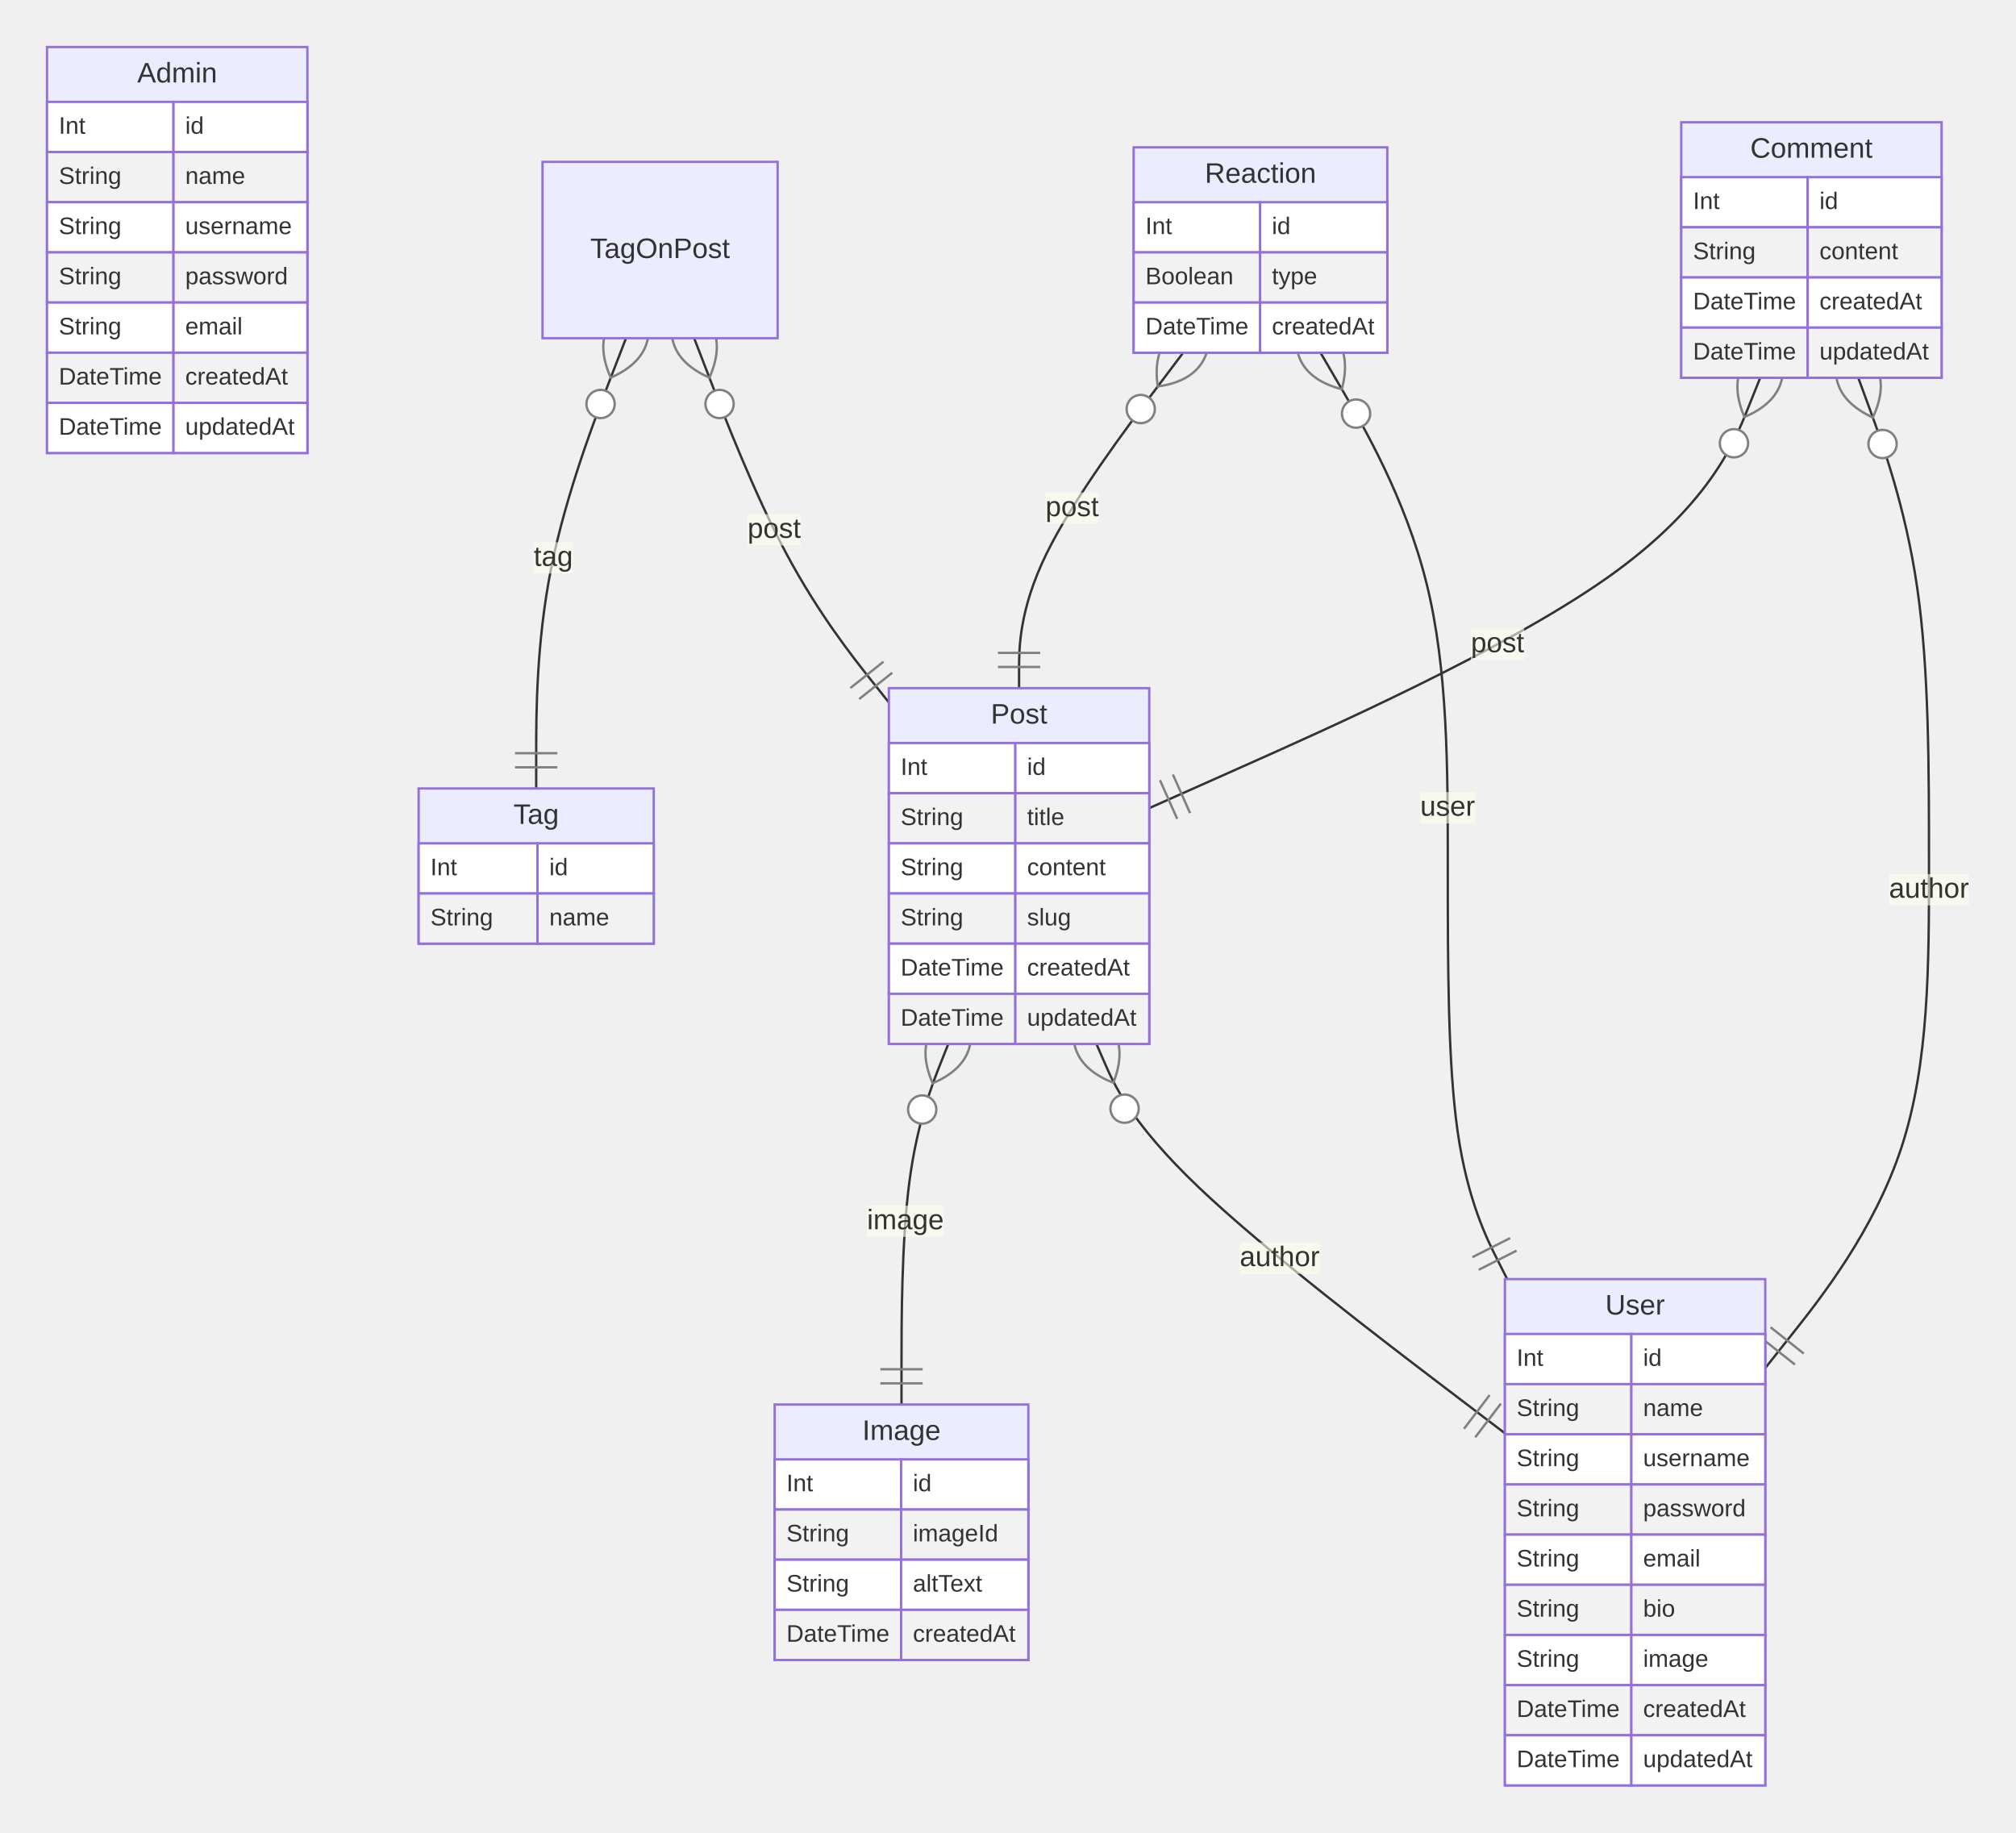
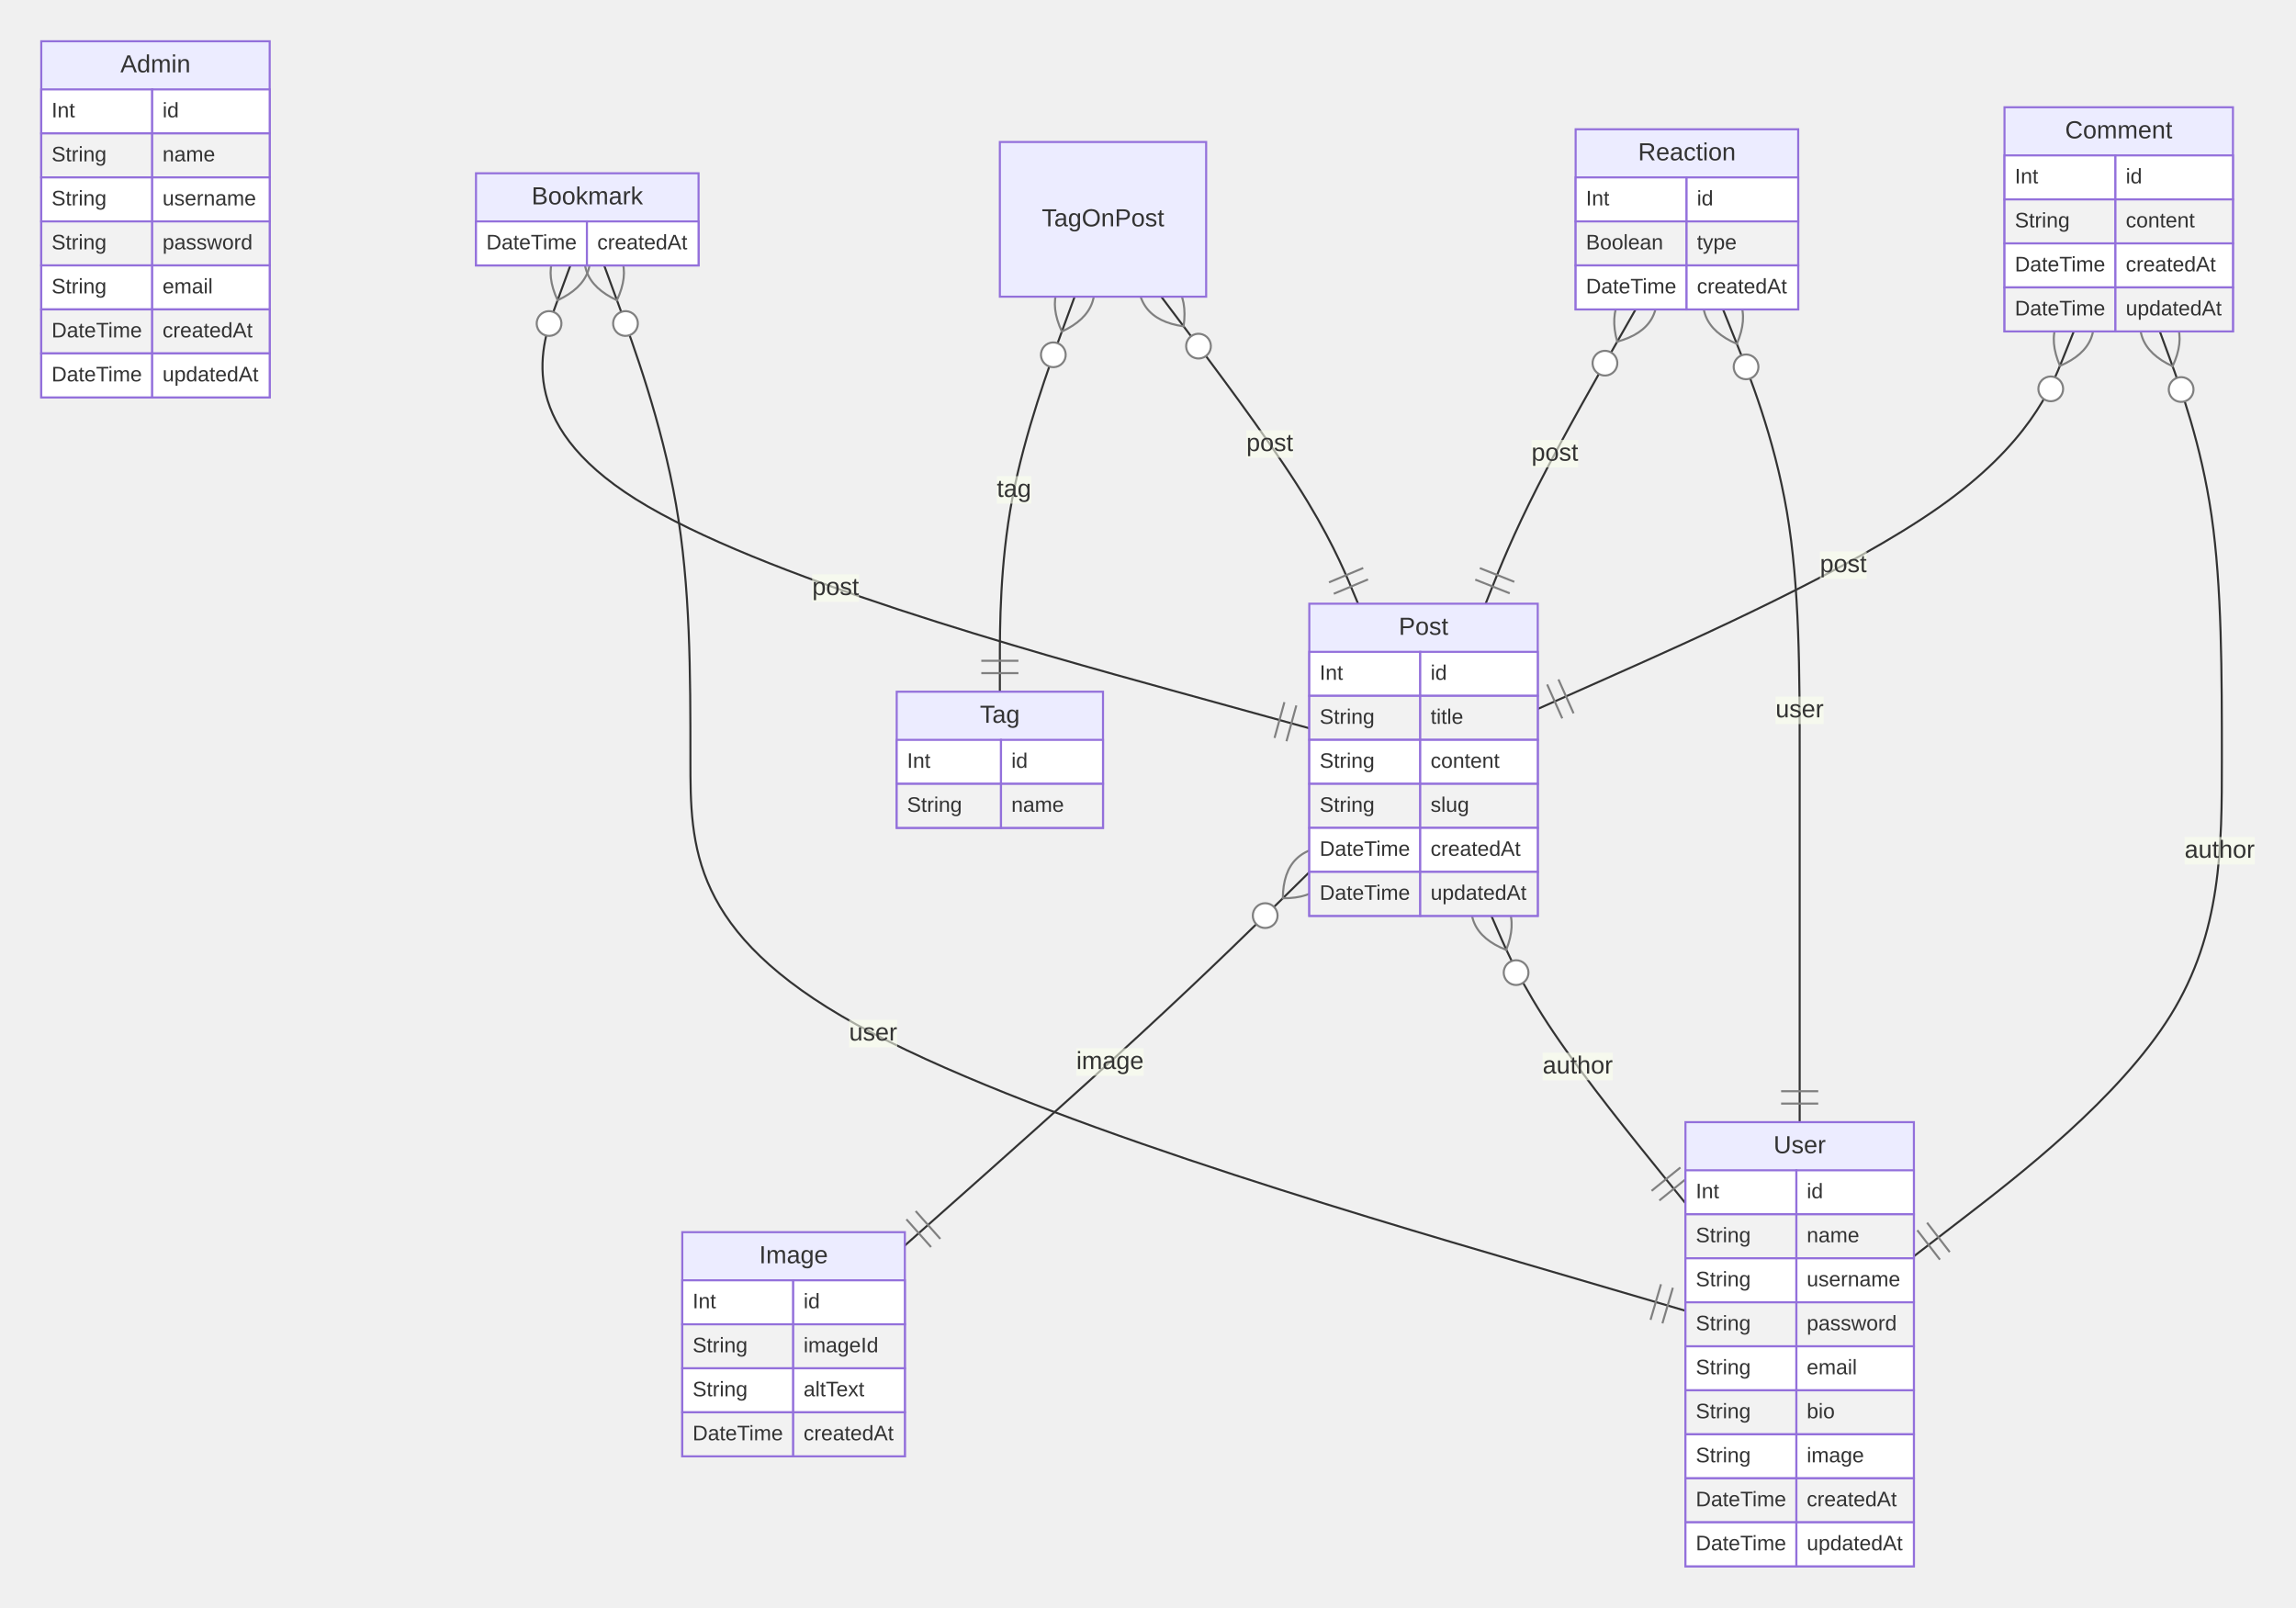
- <svg xmlns="http://www.w3.org/2000/svg" id="mermaid-svg" width="undefined" height="undefined" style="max-width: 857.423px;" viewBox="0 0 857.423 779.333">
+ <svg xmlns="http://www.w3.org/2000/svg" id="mermaid-svg" width="undefined" height="undefined" style="max-width: 1112.978px;" viewBox="0 0 1112.978 779.333">
  <style>#mermaid-svg{font-family:"trebuchet ms",verdana,arial,sans-serif;font-size:16px;fill:#333;}#mermaid-svg .error-icon{fill:#552222;}#mermaid-svg .error-text{fill:#552222;stroke:#552222;}#mermaid-svg .edge-thickness-normal{stroke-width:2px;}#mermaid-svg .edge-thickness-thick{stroke-width:3.5px;}#mermaid-svg .edge-pattern-solid{stroke-dasharray:0;}#mermaid-svg .edge-pattern-dashed{stroke-dasharray:3;}#mermaid-svg .edge-pattern-dotted{stroke-dasharray:2;}#mermaid-svg .marker{fill:#333333;}#mermaid-svg .marker.cross{stroke:#333333;}#mermaid-svg svg{font-family:"trebuchet ms",verdana,arial,sans-serif;font-size:16px;}#mermaid-svg .entityBox{fill:#ECECFF;stroke:#9370DB;}#mermaid-svg .attributeBoxOdd{fill:#ffffff;stroke:#9370DB;}#mermaid-svg .attributeBoxEven{fill:#f2f2f2;stroke:#9370DB;}#mermaid-svg .relationshipLabelBox{fill:hsl(80,100%,96.275%);opacity:0.7;background-color:hsl(80,100%,96.275%);}#mermaid-svg .relationshipLabelBox rect{opacity:0.5;}#mermaid-svg .relationshipLine{stroke:#333333;}#mermaid-svg:root{--mermaid-font-family:"trebuchet ms",verdana,arial,sans-serif;}#mermaid-svg er{fill:apa;}</style>
  <g />
  <defs>
    <marker id="ONLY_ONE_START" refX="0" refY="9" markerWidth="18" markerHeight="18" orient="auto">
      <path stroke="gray" fill="none" d="M9,0 L9,18 M15,0 L15,18" />
    </marker>
  </defs>
  <defs>
    <marker id="ONLY_ONE_END" refX="18" refY="9" markerWidth="18" markerHeight="18" orient="auto">
      <path stroke="gray" fill="none" d="M3,0 L3,18 M9,0 L9,18" />
    </marker>
  </defs>
  <defs>
    <marker id="ZERO_OR_ONE_START" refX="0" refY="9" markerWidth="30" markerHeight="18" orient="auto">
      <circle stroke="gray" fill="white" cx="21" cy="9" r="6" />
      <path stroke="gray" fill="none" d="M9,0 L9,18" />
    </marker>
  </defs>
  <defs>
    <marker id="ZERO_OR_ONE_END" refX="30" refY="9" markerWidth="30" markerHeight="18" orient="auto">
      <circle stroke="gray" fill="white" cx="9" cy="9" r="6" />
      <path stroke="gray" fill="none" d="M21,0 L21,18" />
    </marker>
  </defs>
  <defs>
    <marker id="ONE_OR_MORE_START" refX="18" refY="18" markerWidth="45" markerHeight="36" orient="auto">
      <path stroke="gray" fill="none" d="M0,18 Q 18,0 36,18 Q 18,36 0,18 M42,9 L42,27" />
    </marker>
  </defs>
  <defs>
    <marker id="ONE_OR_MORE_END" refX="27" refY="18" markerWidth="45" markerHeight="36" orient="auto">
      <path stroke="gray" fill="none" d="M3,9 L3,27 M9,18 Q27,0 45,18 Q27,36 9,18" />
    </marker>
  </defs>
  <defs>
    <marker id="ZERO_OR_MORE_START" refX="18" refY="18" markerWidth="57" markerHeight="36" orient="auto">
      <circle stroke="gray" fill="white" cx="48" cy="18" r="6" />
      <path stroke="gray" fill="none" d="M0,18 Q18,0 36,18 Q18,36 0,18" />
    </marker>
  </defs>
  <defs>
    <marker id="ZERO_OR_MORE_END" refX="39" refY="18" markerWidth="57" markerHeight="36" orient="auto">
      <circle stroke="gray" fill="white" cx="9" cy="18" r="6" />
      <path stroke="gray" fill="none" d="M21,18 Q39,0 57,18 Q39,36 21,18" />
    </marker>
  </defs>
-   <path class="er relationshipLine" d="M466.328,444L469.953,452.333C473.577,460.667,480.826,477.333,509.779,504.927C538.732,532.521,589.389,571.043,614.718,590.303L640.047,609.564" stroke="gray" fill="none" marker-end="url(#ONLY_ONE_END)" marker-start="url(#ZERO_OR_MORE_START)" />
-   <path class="er relationshipLine" d="M403.312,444L399.997,452.333C396.681,460.667,390.05,477.333,386.734,502.889C383.418,528.444,383.418,562.889,383.418,580.111L383.418,597.333" stroke="gray" fill="none" marker-end="url(#ONLY_ONE_END)" marker-start="url(#ZERO_OR_MORE_START)" />
-   <path class="er relationshipLine" d="M790.341,160.667L795.353,174.333C800.365,188,810.39,215.333,815.402,249.944C820.414,284.556,820.414,326.444,820.414,368.333C820.414,410.222,820.414,452.111,808.809,487.694C797.203,523.277,773.993,552.553,762.387,567.192L750.782,581.83" stroke="gray" fill="none" marker-end="url(#ONLY_ONE_END)" marker-start="url(#ZERO_OR_MORE_START)" />
-   <path class="er relationshipLine" d="M748.632,160.667L743.153,174.333C737.674,188,726.716,215.333,683.408,245.837C640.101,276.341,564.443,310.015,526.615,326.853L488.786,343.69" stroke="gray" fill="none" marker-end="url(#ONLY_ONE_END)" marker-start="url(#ZERO_OR_MORE_START)" />
-   <path class="er relationshipLine" d="M561.616,150L570.639,165.444C579.663,180.889,597.711,211.778,606.734,248.167C615.758,284.556,615.758,326.444,615.758,368.333C615.758,410.222,615.758,452.111,619.968,481.389C624.179,510.667,632.599,527.333,636.809,535.667L641.019,544" stroke="gray" fill="none" marker-end="url(#ONLY_ONE_END)" marker-start="url(#ZERO_OR_MORE_START)" />
-   <path class="er relationshipLine" d="M503.213,150L491.581,165.444C479.948,180.889,456.683,211.778,445.051,235.556C433.418,259.333,433.418,276,433.418,284.333L433.418,292.667" stroke="gray" fill="none" marker-end="url(#ONLY_ONE_END)" marker-start="url(#ZERO_OR_MORE_START)" />
-   <path class="er relationshipLine" d="M295.226,143.833L301.591,160.306C307.957,176.778,320.688,209.722,334.492,235.542C348.296,261.363,363.174,280.059,370.612,289.407L378.051,298.755" stroke="gray" fill="none" marker-end="url(#ONLY_ONE_END)" marker-start="url(#ZERO_OR_MORE_START)" />
-   <path class="er relationshipLine" d="M266.244,143.833L259.878,160.306C253.513,176.778,240.782,209.722,234.417,241.639C228.051,273.556,228.051,304.444,228.051,319.889L228.051,335.333" stroke="gray" fill="none" marker-end="url(#ONLY_ONE_END)" marker-start="url(#ZERO_OR_MORE_START)" />
+   <path class="er relationshipLine" d="M722.957,444L726.581,452.333C730.205,460.667,737.454,477.333,753.131,500.55C768.808,523.766,792.914,553.532,804.967,568.415L817.019,583.298" stroke="gray" fill="none" marker-end="url(#ONLY_ONE_END)" marker-start="url(#ZERO_OR_MORE_START)" />
+   <path class="er relationshipLine" d="M634.68,422.826L622.627,434.688C610.574,446.551,586.469,470.275,553.793,500.438C521.117,530.6,479.871,567.199,459.247,585.499L438.624,603.799" stroke="gray" fill="none" marker-end="url(#ONLY_ONE_END)" marker-start="url(#ZERO_OR_MORE_START)" />
+   <path class="er relationshipLine" d="M1046.969,160.667L1051.982,174.333C1056.994,188,1067.018,215.333,1072.031,249.944C1077.043,284.556,1077.043,326.444,1077.043,368.333C1077.043,410.222,1077.043,452.111,1052.161,492.224C1027.28,532.337,977.517,570.674,952.636,589.843L927.754,609.012" stroke="gray" fill="none" marker-end="url(#ONLY_ONE_END)" marker-start="url(#ZERO_OR_MORE_START)" />
+   <path class="er relationshipLine" d="M1005.261,160.667L999.782,174.333C994.303,188,983.345,215.333,940.037,245.837C896.729,276.341,821.072,310.015,783.243,326.853L745.414,343.69" stroke="gray" fill="none" marker-end="url(#ONLY_ONE_END)" marker-start="url(#ZERO_OR_MORE_START)" />
+   <path class="er relationshipLine" d="M835.237,150L841.428,165.444C847.62,180.889,860.003,211.778,866.195,248.167C872.387,284.556,872.387,326.444,872.387,368.333C872.387,410.222,872.387,452.111,872.387,481.389C872.387,510.667,872.387,527.333,872.387,535.667L872.387,544" stroke="gray" fill="none" marker-end="url(#ONLY_ONE_END)" marker-start="url(#ZERO_OR_MORE_START)" />
+   <path class="er relationshipLine" d="M792.849,150L784.049,165.444C775.248,180.889,757.648,211.778,745.532,235.556C733.416,259.333,726.784,276,723.469,284.333L720.153,292.667" stroke="gray" fill="none" marker-end="url(#ONLY_ONE_END)" marker-start="url(#ZERO_OR_MORE_START)" />
+   <path class="er relationshipLine" d="M562.924,143.833L575.33,160.306C587.737,176.778,612.55,209.722,628.45,234.528C644.35,259.333,651.338,276,654.831,284.333L658.325,292.667" stroke="gray" fill="none" marker-end="url(#ONLY_ONE_END)" marker-start="url(#ZERO_OR_MORE_START)" />
+   <path class="er relationshipLine" d="M520.926,143.833L514.885,160.306C508.844,176.778,496.762,209.722,490.721,241.639C484.68,273.556,484.68,304.444,484.68,319.889L484.68,335.333" stroke="gray" fill="none" marker-end="url(#ONLY_ONE_END)" marker-start="url(#ZERO_OR_MORE_START)" />
+   <path class="er relationshipLine" d="M292.87,128.667L299.838,147.667C306.807,166.667,320.743,204.667,327.711,244.611C334.68,284.556,334.68,326.444,334.68,368.333C334.68,410.222,334.68,452.111,415.069,496.628C495.459,541.144,656.239,588.288,736.629,611.86L817.019,635.432" stroke="gray" fill="none" marker-end="url(#ONLY_ONE_END)" marker-start="url(#ZERO_OR_MORE_START)" />
+   <path class="er relationshipLine" d="M276.489,128.667L269.521,147.667C262.552,166.667,248.616,204.667,308.314,242.065C368.013,279.462,501.346,316.258,568.013,334.656L634.68,353.054" stroke="gray" fill="none" marker-end="url(#ONLY_ONE_END)" marker-start="url(#ZERO_OR_MORE_START)" />
  <g id="Admin" transform="translate(20,20 )">
    <rect class="er entityBox" fill="honeydew" fill-opacity="100%" stroke="gray" x="0" y="0" width="110.735" height="172.667" />
    <text class="er entityLabel" id="entity-Admin" x="0" y="0" dominant-baseline="middle" text-anchor="middle" style="font-family: &quot;trebuchet ms&quot;, verdana, arial, sans-serif;; font-size: 12px" transform="translate(55.3674,11.66667)">Admin</text>
    <rect class="er attributeBoxOdd" fill="honeydew" fill-opacity="100%" stroke="gray" x="0" y="23.333" width="53.781" height="21.333" />
    <text class="er entityLabel" id="entity-Admin-attr-1-type" x="0" y="0" dominant-baseline="middle" text-anchor="left" style="font-family: &quot;trebuchet ms&quot;, verdana, arial, sans-serif;; font-size: 10.2px" transform="translate(5,34)">Int</text>
    <rect class="er attributeBoxOdd" fill="honeydew" fill-opacity="100%" stroke="gray" x="53.781" y="23.333" width="56.954" height="21.333" />
    <text class="er entityLabel" id="entity-Admin-attr-1-name" x="0" y="0" dominant-baseline="middle" text-anchor="left" style="font-family: &quot;trebuchet ms&quot;, verdana, arial, sans-serif;; font-size: 10.2px" transform="translate(58.78125,34)">id</text>
    <rect class="er attributeBoxEven" fill="honeydew" fill-opacity="100%" stroke="gray" x="0" y="44.667" width="53.781" height="21.333" />
    <text class="er entityLabel" id="entity-Admin-attr-2-type" x="0" y="0" dominant-baseline="middle" text-anchor="left" style="font-family: &quot;trebuchet ms&quot;, verdana, arial, sans-serif;; font-size: 10.2px" transform="translate(5,55.33333)">String</text>
    <rect class="er attributeBoxEven" fill="honeydew" fill-opacity="100%" stroke="gray" x="53.781" y="44.667" width="56.954" height="21.333" />
    <text class="er entityLabel" id="entity-Admin-attr-2-name" x="0" y="0" dominant-baseline="middle" text-anchor="left" style="font-family: &quot;trebuchet ms&quot;, verdana, arial, sans-serif;; font-size: 10.2px" transform="translate(58.78125,55.33333)">name</text>
    <rect class="er attributeBoxOdd" fill="honeydew" fill-opacity="100%" stroke="gray" x="0" y="66" width="53.781" height="21.333" />
    <text class="er entityLabel" id="entity-Admin-attr-3-type" x="0" y="0" dominant-baseline="middle" text-anchor="left" style="font-family: &quot;trebuchet ms&quot;, verdana, arial, sans-serif;; font-size: 10.2px" transform="translate(5,76.66667)">String</text>
    <rect class="er attributeBoxOdd" fill="honeydew" fill-opacity="100%" stroke="gray" x="53.781" y="66" width="56.954" height="21.333" />
    <text class="er entityLabel" id="entity-Admin-attr-3-name" x="0" y="0" dominant-baseline="middle" text-anchor="left" style="font-family: &quot;trebuchet ms&quot;, verdana, arial, sans-serif;; font-size: 10.2px" transform="translate(58.78125,76.66667)">username</text>
    <rect class="er attributeBoxEven" fill="honeydew" fill-opacity="100%" stroke="gray" x="0" y="87.333" width="53.781" height="21.333" />
    <text class="er entityLabel" id="entity-Admin-attr-4-type" x="0" y="0" dominant-baseline="middle" text-anchor="left" style="font-family: &quot;trebuchet ms&quot;, verdana, arial, sans-serif;; font-size: 10.2px" transform="translate(5,98)">String</text>
    <rect class="er attributeBoxEven" fill="honeydew" fill-opacity="100%" stroke="gray" x="53.781" y="87.333" width="56.954" height="21.333" />
    <text class="er entityLabel" id="entity-Admin-attr-4-name" x="0" y="0" dominant-baseline="middle" text-anchor="left" style="font-family: &quot;trebuchet ms&quot;, verdana, arial, sans-serif;; font-size: 10.2px" transform="translate(58.78125,98)">password</text>
    <rect class="er attributeBoxOdd" fill="honeydew" fill-opacity="100%" stroke="gray" x="0" y="108.667" width="53.781" height="21.333" />
    <text class="er entityLabel" id="entity-Admin-attr-5-type" x="0" y="0" dominant-baseline="middle" text-anchor="left" style="font-family: &quot;trebuchet ms&quot;, verdana, arial, sans-serif;; font-size: 10.2px" transform="translate(5,119.3333)">String</text>
    <rect class="er attributeBoxOdd" fill="honeydew" fill-opacity="100%" stroke="gray" x="53.781" y="108.667" width="56.954" height="21.333" />
    <text class="er entityLabel" id="entity-Admin-attr-5-name" x="0" y="0" dominant-baseline="middle" text-anchor="left" style="font-family: &quot;trebuchet ms&quot;, verdana, arial, sans-serif;; font-size: 10.2px" transform="translate(58.78125,119.3333)">email</text>
    <rect class="er attributeBoxEven" fill="honeydew" fill-opacity="100%" stroke="gray" x="0" y="130" width="53.781" height="21.333" />
    <text class="er entityLabel" id="entity-Admin-attr-6-type" x="0" y="0" dominant-baseline="middle" text-anchor="left" style="font-family: &quot;trebuchet ms&quot;, verdana, arial, sans-serif;; font-size: 10.2px" transform="translate(5,140.6667)">DateTime</text>
    <rect class="er attributeBoxEven" fill="honeydew" fill-opacity="100%" stroke="gray" x="53.781" y="130" width="56.954" height="21.333" />
    <text class="er entityLabel" id="entity-Admin-attr-6-name" x="0" y="0" dominant-baseline="middle" text-anchor="left" style="font-family: &quot;trebuchet ms&quot;, verdana, arial, sans-serif;; font-size: 10.2px" transform="translate(58.78125,140.6667)">createdAt</text>
    <rect class="er attributeBoxOdd" fill="honeydew" fill-opacity="100%" stroke="gray" x="0" y="151.333" width="53.781" height="21.333" />
    <text class="er entityLabel" id="entity-Admin-attr-7-type" x="0" y="0" dominant-baseline="middle" text-anchor="left" style="font-family: &quot;trebuchet ms&quot;, verdana, arial, sans-serif;; font-size: 10.2px" transform="translate(5,162)">DateTime</text>
    <rect class="er attributeBoxOdd" fill="honeydew" fill-opacity="100%" stroke="gray" x="53.781" y="151.333" width="56.954" height="21.333" />
    <text class="er entityLabel" id="entity-Admin-attr-7-name" x="0" y="0" dominant-baseline="middle" text-anchor="left" style="font-family: &quot;trebuchet ms&quot;, verdana, arial, sans-serif;; font-size: 10.2px" transform="translate(58.78125,162)">updatedAt</text>
  </g>
-   <g id="User" transform="translate(640.0469,544 )">
+   <g id="User" transform="translate(817.0193,544 )">
    <rect class="er entityBox" fill="honeydew" fill-opacity="100%" stroke="gray" x="0" y="0" width="110.735" height="215.333" />
    <text class="er entityLabel" id="entity-User" x="0" y="0" dominant-baseline="middle" text-anchor="middle" style="font-family: &quot;trebuchet ms&quot;, verdana, arial, sans-serif;; font-size: 12px" transform="translate(55.3674,11.66667)">User</text>
    <rect class="er attributeBoxOdd" fill="honeydew" fill-opacity="100%" stroke="gray" x="0" y="23.333" width="53.781" height="21.333" />
    <text class="er entityLabel" id="entity-User-attr-1-type" x="0" y="0" dominant-baseline="middle" text-anchor="left" style="font-family: &quot;trebuchet ms&quot;, verdana, arial, sans-serif;; font-size: 10.2px" transform="translate(5,34)">Int</text>
    <rect class="er attributeBoxOdd" fill="honeydew" fill-opacity="100%" stroke="gray" x="53.781" y="23.333" width="56.954" height="21.333" />
    <text class="er entityLabel" id="entity-User-attr-1-name" x="0" y="0" dominant-baseline="middle" text-anchor="left" style="font-family: &quot;trebuchet ms&quot;, verdana, arial, sans-serif;; font-size: 10.2px" transform="translate(58.78125,34)">id</text>
    <rect class="er attributeBoxEven" fill="honeydew" fill-opacity="100%" stroke="gray" x="0" y="44.667" width="53.781" height="21.333" />
    <text class="er entityLabel" id="entity-User-attr-2-type" x="0" y="0" dominant-baseline="middle" text-anchor="left" style="font-family: &quot;trebuchet ms&quot;, verdana, arial, sans-serif;; font-size: 10.2px" transform="translate(5,55.33333)">String</text>
    <rect class="er attributeBoxEven" fill="honeydew" fill-opacity="100%" stroke="gray" x="53.781" y="44.667" width="56.954" height="21.333" />
    <text class="er entityLabel" id="entity-User-attr-2-name" x="0" y="0" dominant-baseline="middle" text-anchor="left" style="font-family: &quot;trebuchet ms&quot;, verdana, arial, sans-serif;; font-size: 10.2px" transform="translate(58.78125,55.33333)">name</text>
    <rect class="er attributeBoxOdd" fill="honeydew" fill-opacity="100%" stroke="gray" x="0" y="66" width="53.781" height="21.333" />
    <text class="er entityLabel" id="entity-User-attr-3-type" x="0" y="0" dominant-baseline="middle" text-anchor="left" style="font-family: &quot;trebuchet ms&quot;, verdana, arial, sans-serif;; font-size: 10.2px" transform="translate(5,76.66667)">String</text>
    <rect class="er attributeBoxOdd" fill="honeydew" fill-opacity="100%" stroke="gray" x="53.781" y="66" width="56.954" height="21.333" />
    <text class="er entityLabel" id="entity-User-attr-3-name" x="0" y="0" dominant-baseline="middle" text-anchor="left" style="font-family: &quot;trebuchet ms&quot;, verdana, arial, sans-serif;; font-size: 10.2px" transform="translate(58.78125,76.66667)">username</text>
    <rect class="er attributeBoxEven" fill="honeydew" fill-opacity="100%" stroke="gray" x="0" y="87.333" width="53.781" height="21.333" />
    <text class="er entityLabel" id="entity-User-attr-4-type" x="0" y="0" dominant-baseline="middle" text-anchor="left" style="font-family: &quot;trebuchet ms&quot;, verdana, arial, sans-serif;; font-size: 10.2px" transform="translate(5,98)">String</text>
    <rect class="er attributeBoxEven" fill="honeydew" fill-opacity="100%" stroke="gray" x="53.781" y="87.333" width="56.954" height="21.333" />
    <text class="er entityLabel" id="entity-User-attr-4-name" x="0" y="0" dominant-baseline="middle" text-anchor="left" style="font-family: &quot;trebuchet ms&quot;, verdana, arial, sans-serif;; font-size: 10.2px" transform="translate(58.78125,98)">password</text>
    <rect class="er attributeBoxOdd" fill="honeydew" fill-opacity="100%" stroke="gray" x="0" y="108.667" width="53.781" height="21.333" />
    <text class="er entityLabel" id="entity-User-attr-5-type" x="0" y="0" dominant-baseline="middle" text-anchor="left" style="font-family: &quot;trebuchet ms&quot;, verdana, arial, sans-serif;; font-size: 10.2px" transform="translate(5,119.3333)">String</text>
    <rect class="er attributeBoxOdd" fill="honeydew" fill-opacity="100%" stroke="gray" x="53.781" y="108.667" width="56.954" height="21.333" />
    <text class="er entityLabel" id="entity-User-attr-5-name" x="0" y="0" dominant-baseline="middle" text-anchor="left" style="font-family: &quot;trebuchet ms&quot;, verdana, arial, sans-serif;; font-size: 10.2px" transform="translate(58.78125,119.3333)">email</text>
    <rect class="er attributeBoxEven" fill="honeydew" fill-opacity="100%" stroke="gray" x="0" y="130" width="53.781" height="21.333" />
    <text class="er entityLabel" id="entity-User-attr-6-type" x="0" y="0" dominant-baseline="middle" text-anchor="left" style="font-family: &quot;trebuchet ms&quot;, verdana, arial, sans-serif;; font-size: 10.2px" transform="translate(5,140.6667)">String</text>
    <rect class="er attributeBoxEven" fill="honeydew" fill-opacity="100%" stroke="gray" x="53.781" y="130" width="56.954" height="21.333" />
    <text class="er entityLabel" id="entity-User-attr-6-name" x="0" y="0" dominant-baseline="middle" text-anchor="left" style="font-family: &quot;trebuchet ms&quot;, verdana, arial, sans-serif;; font-size: 10.2px" transform="translate(58.78125,140.6667)">bio</text>
    <rect class="er attributeBoxOdd" fill="honeydew" fill-opacity="100%" stroke="gray" x="0" y="151.333" width="53.781" height="21.333" />
    <text class="er entityLabel" id="entity-User-attr-7-type" x="0" y="0" dominant-baseline="middle" text-anchor="left" style="font-family: &quot;trebuchet ms&quot;, verdana, arial, sans-serif;; font-size: 10.2px" transform="translate(5,162)">String</text>
    <rect class="er attributeBoxOdd" fill="honeydew" fill-opacity="100%" stroke="gray" x="53.781" y="151.333" width="56.954" height="21.333" />
    <text class="er entityLabel" id="entity-User-attr-7-name" x="0" y="0" dominant-baseline="middle" text-anchor="left" style="font-family: &quot;trebuchet ms&quot;, verdana, arial, sans-serif;; font-size: 10.2px" transform="translate(58.78125,162)">image</text>
    <rect class="er attributeBoxEven" fill="honeydew" fill-opacity="100%" stroke="gray" x="0" y="172.667" width="53.781" height="21.333" />
    <text class="er entityLabel" id="entity-User-attr-8-type" x="0" y="0" dominant-baseline="middle" text-anchor="left" style="font-family: &quot;trebuchet ms&quot;, verdana, arial, sans-serif;; font-size: 10.2px" transform="translate(5,183.3333)">DateTime</text>
    <rect class="er attributeBoxEven" fill="honeydew" fill-opacity="100%" stroke="gray" x="53.781" y="172.667" width="56.954" height="21.333" />
    <text class="er entityLabel" id="entity-User-attr-8-name" x="0" y="0" dominant-baseline="middle" text-anchor="left" style="font-family: &quot;trebuchet ms&quot;, verdana, arial, sans-serif;; font-size: 10.2px" transform="translate(58.78125,183.3333)">createdAt</text>
    <rect class="er attributeBoxOdd" fill="honeydew" fill-opacity="100%" stroke="gray" x="0" y="194" width="53.781" height="21.333" />
    <text class="er entityLabel" id="entity-User-attr-9-type" x="0" y="0" dominant-baseline="middle" text-anchor="left" style="font-family: &quot;trebuchet ms&quot;, verdana, arial, sans-serif;; font-size: 10.2px" transform="translate(5,204.6667)">DateTime</text>
    <rect class="er attributeBoxOdd" fill="honeydew" fill-opacity="100%" stroke="gray" x="53.781" y="194" width="56.954" height="21.333" />
    <text class="er entityLabel" id="entity-User-attr-9-name" x="0" y="0" dominant-baseline="middle" text-anchor="left" style="font-family: &quot;trebuchet ms&quot;, verdana, arial, sans-serif;; font-size: 10.2px" transform="translate(58.78125,204.6667)">updatedAt</text>
  </g>
-   <g id="Post" transform="translate(378.0511,292.6667 )">
+   <g id="Post" transform="translate(634.6795,292.6667 )">
    <rect class="er entityBox" fill="honeydew" fill-opacity="100%" stroke="gray" x="0" y="0" width="110.735" height="151.333" />
    <text class="er entityLabel" id="entity-Post" x="0" y="0" dominant-baseline="middle" text-anchor="middle" style="font-family: &quot;trebuchet ms&quot;, verdana, arial, sans-serif;; font-size: 12px" transform="translate(55.3674,11.66667)">Post</text>
    <rect class="er attributeBoxOdd" fill="honeydew" fill-opacity="100%" stroke="gray" x="0" y="23.333" width="53.781" height="21.333" />
    <text class="er entityLabel" id="entity-Post-attr-1-type" x="0" y="0" dominant-baseline="middle" text-anchor="left" style="font-family: &quot;trebuchet ms&quot;, verdana, arial, sans-serif;; font-size: 10.2px" transform="translate(5,34)">Int</text>
    <rect class="er attributeBoxOdd" fill="honeydew" fill-opacity="100%" stroke="gray" x="53.781" y="23.333" width="56.954" height="21.333" />
    <text class="er entityLabel" id="entity-Post-attr-1-name" x="0" y="0" dominant-baseline="middle" text-anchor="left" style="font-family: &quot;trebuchet ms&quot;, verdana, arial, sans-serif;; font-size: 10.2px" transform="translate(58.78125,34)">id</text>
    <rect class="er attributeBoxEven" fill="honeydew" fill-opacity="100%" stroke="gray" x="0" y="44.667" width="53.781" height="21.333" />
    <text class="er entityLabel" id="entity-Post-attr-2-type" x="0" y="0" dominant-baseline="middle" text-anchor="left" style="font-family: &quot;trebuchet ms&quot;, verdana, arial, sans-serif;; font-size: 10.2px" transform="translate(5,55.33333)">String</text>
    <rect class="er attributeBoxEven" fill="honeydew" fill-opacity="100%" stroke="gray" x="53.781" y="44.667" width="56.954" height="21.333" />
    <text class="er entityLabel" id="entity-Post-attr-2-name" x="0" y="0" dominant-baseline="middle" text-anchor="left" style="font-family: &quot;trebuchet ms&quot;, verdana, arial, sans-serif;; font-size: 10.2px" transform="translate(58.78125,55.33333)">title</text>
    <rect class="er attributeBoxOdd" fill="honeydew" fill-opacity="100%" stroke="gray" x="0" y="66" width="53.781" height="21.333" />
    <text class="er entityLabel" id="entity-Post-attr-3-type" x="0" y="0" dominant-baseline="middle" text-anchor="left" style="font-family: &quot;trebuchet ms&quot;, verdana, arial, sans-serif;; font-size: 10.2px" transform="translate(5,76.66667)">String</text>
    <rect class="er attributeBoxOdd" fill="honeydew" fill-opacity="100%" stroke="gray" x="53.781" y="66" width="56.954" height="21.333" />
    <text class="er entityLabel" id="entity-Post-attr-3-name" x="0" y="0" dominant-baseline="middle" text-anchor="left" style="font-family: &quot;trebuchet ms&quot;, verdana, arial, sans-serif;; font-size: 10.2px" transform="translate(58.78125,76.66667)">content</text>
    <rect class="er attributeBoxEven" fill="honeydew" fill-opacity="100%" stroke="gray" x="0" y="87.333" width="53.781" height="21.333" />
    <text class="er entityLabel" id="entity-Post-attr-4-type" x="0" y="0" dominant-baseline="middle" text-anchor="left" style="font-family: &quot;trebuchet ms&quot;, verdana, arial, sans-serif;; font-size: 10.2px" transform="translate(5,98)">String</text>
    <rect class="er attributeBoxEven" fill="honeydew" fill-opacity="100%" stroke="gray" x="53.781" y="87.333" width="56.954" height="21.333" />
    <text class="er entityLabel" id="entity-Post-attr-4-name" x="0" y="0" dominant-baseline="middle" text-anchor="left" style="font-family: &quot;trebuchet ms&quot;, verdana, arial, sans-serif;; font-size: 10.2px" transform="translate(58.78125,98)">slug</text>
    <rect class="er attributeBoxOdd" fill="honeydew" fill-opacity="100%" stroke="gray" x="0" y="108.667" width="53.781" height="21.333" />
    <text class="er entityLabel" id="entity-Post-attr-5-type" x="0" y="0" dominant-baseline="middle" text-anchor="left" style="font-family: &quot;trebuchet ms&quot;, verdana, arial, sans-serif;; font-size: 10.2px" transform="translate(5,119.3333)">DateTime</text>
    <rect class="er attributeBoxOdd" fill="honeydew" fill-opacity="100%" stroke="gray" x="53.781" y="108.667" width="56.954" height="21.333" />
    <text class="er entityLabel" id="entity-Post-attr-5-name" x="0" y="0" dominant-baseline="middle" text-anchor="left" style="font-family: &quot;trebuchet ms&quot;, verdana, arial, sans-serif;; font-size: 10.2px" transform="translate(58.78125,119.3333)">createdAt</text>
    <rect class="er attributeBoxEven" fill="honeydew" fill-opacity="100%" stroke="gray" x="0" y="130" width="53.781" height="21.333" />
    <text class="er entityLabel" id="entity-Post-attr-6-type" x="0" y="0" dominant-baseline="middle" text-anchor="left" style="font-family: &quot;trebuchet ms&quot;, verdana, arial, sans-serif;; font-size: 10.2px" transform="translate(5,140.6667)">DateTime</text>
    <rect class="er attributeBoxEven" fill="honeydew" fill-opacity="100%" stroke="gray" x="53.781" y="130" width="56.954" height="21.333" />
    <text class="er entityLabel" id="entity-Post-attr-6-name" x="0" y="0" dominant-baseline="middle" text-anchor="left" style="font-family: &quot;trebuchet ms&quot;, verdana, arial, sans-serif;; font-size: 10.2px" transform="translate(58.78125,140.6667)">updatedAt</text>
  </g>
-   <g id="Comment" transform="translate(715.0469,52 )">
+   <g id="Comment" transform="translate(971.6753,52 )">
    <rect class="er entityBox" fill="honeydew" fill-opacity="100%" stroke="gray" x="0" y="0" width="110.735" height="108.667" />
    <text class="er entityLabel" id="entity-Comment" x="0" y="0" dominant-baseline="middle" text-anchor="middle" style="font-family: &quot;trebuchet ms&quot;, verdana, arial, sans-serif;; font-size: 12px" transform="translate(55.3674,11.66667)">Comment</text>
    <rect class="er attributeBoxOdd" fill="honeydew" fill-opacity="100%" stroke="gray" x="0" y="23.333" width="53.781" height="21.333" />
    <text class="er entityLabel" id="entity-Comment-attr-1-type" x="0" y="0" dominant-baseline="middle" text-anchor="left" style="font-family: &quot;trebuchet ms&quot;, verdana, arial, sans-serif;; font-size: 10.2px" transform="translate(5,34)">Int</text>
    <rect class="er attributeBoxOdd" fill="honeydew" fill-opacity="100%" stroke="gray" x="53.781" y="23.333" width="56.954" height="21.333" />
    <text class="er entityLabel" id="entity-Comment-attr-1-name" x="0" y="0" dominant-baseline="middle" text-anchor="left" style="font-family: &quot;trebuchet ms&quot;, verdana, arial, sans-serif;; font-size: 10.2px" transform="translate(58.78125,34)">id</text>
    <rect class="er attributeBoxEven" fill="honeydew" fill-opacity="100%" stroke="gray" x="0" y="44.667" width="53.781" height="21.333" />
    <text class="er entityLabel" id="entity-Comment-attr-2-type" x="0" y="0" dominant-baseline="middle" text-anchor="left" style="font-family: &quot;trebuchet ms&quot;, verdana, arial, sans-serif;; font-size: 10.2px" transform="translate(5,55.33333)">String</text>
    <rect class="er attributeBoxEven" fill="honeydew" fill-opacity="100%" stroke="gray" x="53.781" y="44.667" width="56.954" height="21.333" />
    <text class="er entityLabel" id="entity-Comment-attr-2-name" x="0" y="0" dominant-baseline="middle" text-anchor="left" style="font-family: &quot;trebuchet ms&quot;, verdana, arial, sans-serif;; font-size: 10.2px" transform="translate(58.78125,55.33333)">content</text>
    <rect class="er attributeBoxOdd" fill="honeydew" fill-opacity="100%" stroke="gray" x="0" y="66" width="53.781" height="21.333" />
    <text class="er entityLabel" id="entity-Comment-attr-3-type" x="0" y="0" dominant-baseline="middle" text-anchor="left" style="font-family: &quot;trebuchet ms&quot;, verdana, arial, sans-serif;; font-size: 10.2px" transform="translate(5,76.66667)">DateTime</text>
    <rect class="er attributeBoxOdd" fill="honeydew" fill-opacity="100%" stroke="gray" x="53.781" y="66" width="56.954" height="21.333" />
    <text class="er entityLabel" id="entity-Comment-attr-3-name" x="0" y="0" dominant-baseline="middle" text-anchor="left" style="font-family: &quot;trebuchet ms&quot;, verdana, arial, sans-serif;; font-size: 10.2px" transform="translate(58.78125,76.66667)">createdAt</text>
    <rect class="er attributeBoxEven" fill="honeydew" fill-opacity="100%" stroke="gray" x="0" y="87.333" width="53.781" height="21.333" />
    <text class="er entityLabel" id="entity-Comment-attr-4-type" x="0" y="0" dominant-baseline="middle" text-anchor="left" style="font-family: &quot;trebuchet ms&quot;, verdana, arial, sans-serif;; font-size: 10.2px" transform="translate(5,98)">DateTime</text>
    <rect class="er attributeBoxEven" fill="honeydew" fill-opacity="100%" stroke="gray" x="53.781" y="87.333" width="56.954" height="21.333" />
    <text class="er entityLabel" id="entity-Comment-attr-4-name" x="0" y="0" dominant-baseline="middle" text-anchor="left" style="font-family: &quot;trebuchet ms&quot;, verdana, arial, sans-serif;; font-size: 10.2px" transform="translate(58.78125,98)">updatedAt</text>
  </g>
-   <g id="Reaction" transform="translate(482.1575,62.66667 )">
+   <g id="Reaction" transform="translate(763.7859,62.66667 )">
    <rect class="er entityBox" fill="honeydew" fill-opacity="100%" stroke="gray" x="0" y="0" width="107.889" height="87.333" />
    <text class="er entityLabel" id="entity-Reaction" x="0" y="0" dominant-baseline="middle" text-anchor="middle" style="font-family: &quot;trebuchet ms&quot;, verdana, arial, sans-serif;; font-size: 12px" transform="translate(53.94473,11.66667)">Reaction</text>
    <rect class="er attributeBoxOdd" fill="honeydew" fill-opacity="100%" stroke="gray" x="0" y="23.333" width="53.781" height="21.333" />
    <text class="er entityLabel" id="entity-Reaction-attr-1-type" x="0" y="0" dominant-baseline="middle" text-anchor="left" style="font-family: &quot;trebuchet ms&quot;, verdana, arial, sans-serif;; font-size: 10.2px" transform="translate(5,34)">Int</text>
    <rect class="er attributeBoxOdd" fill="honeydew" fill-opacity="100%" stroke="gray" x="53.781" y="23.333" width="54.108" height="21.333" />
    <text class="er entityLabel" id="entity-Reaction-attr-1-name" x="0" y="0" dominant-baseline="middle" text-anchor="left" style="font-family: &quot;trebuchet ms&quot;, verdana, arial, sans-serif;; font-size: 10.2px" transform="translate(58.78125,34)">id</text>
    <rect class="er attributeBoxEven" fill="honeydew" fill-opacity="100%" stroke="gray" x="0" y="44.667" width="53.781" height="21.333" />
    <text class="er entityLabel" id="entity-Reaction-attr-2-type" x="0" y="0" dominant-baseline="middle" text-anchor="left" style="font-family: &quot;trebuchet ms&quot;, verdana, arial, sans-serif;; font-size: 10.2px" transform="translate(5,55.33333)">Boolean</text>
    <rect class="er attributeBoxEven" fill="honeydew" fill-opacity="100%" stroke="gray" x="53.781" y="44.667" width="54.108" height="21.333" />
    <text class="er entityLabel" id="entity-Reaction-attr-2-name" x="0" y="0" dominant-baseline="middle" text-anchor="left" style="font-family: &quot;trebuchet ms&quot;, verdana, arial, sans-serif;; font-size: 10.2px" transform="translate(58.78125,55.33333)">type</text>
    <rect class="er attributeBoxOdd" fill="honeydew" fill-opacity="100%" stroke="gray" x="0" y="66" width="53.781" height="21.333" />
    <text class="er entityLabel" id="entity-Reaction-attr-3-type" x="0" y="0" dominant-baseline="middle" text-anchor="left" style="font-family: &quot;trebuchet ms&quot;, verdana, arial, sans-serif;; font-size: 10.2px" transform="translate(5,76.66667)">DateTime</text>
    <rect class="er attributeBoxOdd" fill="honeydew" fill-opacity="100%" stroke="gray" x="53.781" y="66" width="54.108" height="21.333" />
    <text class="er entityLabel" id="entity-Reaction-attr-3-name" x="0" y="0" dominant-baseline="middle" text-anchor="left" style="font-family: &quot;trebuchet ms&quot;, verdana, arial, sans-serif;; font-size: 10.2px" transform="translate(58.78125,76.66667)">createdAt</text>
  </g>
-   <g id="Tag" transform="translate(178.0511,335.3333 )">
+   <g id="Tag" transform="translate(434.6795,335.3333 )">
    <rect class="er entityBox" fill="honeydew" fill-opacity="100%" stroke="gray" x="0" y="0" width="100" height="66" />
    <text class="er entityLabel" id="entity-Tag" x="0" y="0" dominant-baseline="middle" text-anchor="middle" style="font-family: &quot;trebuchet ms&quot;, verdana, arial, sans-serif;; font-size: 12px" transform="translate(50,11.66667)">Tag</text>
    <rect class="er attributeBoxOdd" fill="honeydew" fill-opacity="100%" stroke="gray" x="0" y="23.333" width="50.562" height="21.333" />
    <text class="er entityLabel" id="entity-Tag-attr-1-type" x="0" y="0" dominant-baseline="middle" text-anchor="left" style="font-family: &quot;trebuchet ms&quot;, verdana, arial, sans-serif;; font-size: 10.2px" transform="translate(5,34)">Int</text>
    <rect class="er attributeBoxOdd" fill="honeydew" fill-opacity="100%" stroke="gray" x="50.562" y="23.333" width="49.438" height="21.333" />
    <text class="er entityLabel" id="entity-Tag-attr-1-name" x="0" y="0" dominant-baseline="middle" text-anchor="left" style="font-family: &quot;trebuchet ms&quot;, verdana, arial, sans-serif;; font-size: 10.2px" transform="translate(55.5625,34)">id</text>
    <rect class="er attributeBoxEven" fill="honeydew" fill-opacity="100%" stroke="gray" x="0" y="44.667" width="50.562" height="21.333" />
    <text class="er entityLabel" id="entity-Tag-attr-2-type" x="0" y="0" dominant-baseline="middle" text-anchor="left" style="font-family: &quot;trebuchet ms&quot;, verdana, arial, sans-serif;; font-size: 10.2px" transform="translate(5,55.33333)">String</text>
    <rect class="er attributeBoxEven" fill="honeydew" fill-opacity="100%" stroke="gray" x="50.562" y="44.667" width="49.438" height="21.333" />
    <text class="er entityLabel" id="entity-Tag-attr-2-name" x="0" y="0" dominant-baseline="middle" text-anchor="left" style="font-family: &quot;trebuchet ms&quot;, verdana, arial, sans-serif;; font-size: 10.2px" transform="translate(55.5625,55.33333)">name</text>
  </g>
-   <g id="TagOnPost" transform="translate(230.7348,68.83334 )">
+   <g id="TagOnPost" transform="translate(484.6795,68.83334 )">
    <rect class="er entityBox" fill="honeydew" fill-opacity="100%" stroke="gray" x="0" y="0" width="100" height="75" />
    <text class="er entityLabel" id="entity-TagOnPost" x="0" y="0" dominant-baseline="middle" text-anchor="middle" style="font-family: &quot;trebuchet ms&quot;, verdana, arial, sans-serif;; font-size: 12px" transform="translate(50,37.5)">TagOnPost</text>
  </g>
-   <g id="Image" transform="translate(329.4738,597.3333 )">
+   <g id="Image" transform="translate(330.7348,597.3333 )">
    <rect class="er entityBox" fill="honeydew" fill-opacity="100%" stroke="gray" x="0" y="0" width="107.889" height="108.667" />
    <text class="er entityLabel" id="entity-Image" x="0" y="0" dominant-baseline="middle" text-anchor="middle" style="font-family: &quot;trebuchet ms&quot;, verdana, arial, sans-serif;; font-size: 12px" transform="translate(53.94473,11.66667)">Image</text>
    <rect class="er attributeBoxOdd" fill="honeydew" fill-opacity="100%" stroke="gray" x="0" y="23.333" width="53.781" height="21.333" />
    <text class="er entityLabel" id="entity-Image-attr-1-type" x="0" y="0" dominant-baseline="middle" text-anchor="left" style="font-family: &quot;trebuchet ms&quot;, verdana, arial, sans-serif;; font-size: 10.2px" transform="translate(5,34)">Int</text>
    <rect class="er attributeBoxOdd" fill="honeydew" fill-opacity="100%" stroke="gray" x="53.781" y="23.333" width="54.108" height="21.333" />
    <text class="er entityLabel" id="entity-Image-attr-1-name" x="0" y="0" dominant-baseline="middle" text-anchor="left" style="font-family: &quot;trebuchet ms&quot;, verdana, arial, sans-serif;; font-size: 10.2px" transform="translate(58.78125,34)">id</text>
    <rect class="er attributeBoxEven" fill="honeydew" fill-opacity="100%" stroke="gray" x="0" y="44.667" width="53.781" height="21.333" />
    <text class="er entityLabel" id="entity-Image-attr-2-type" x="0" y="0" dominant-baseline="middle" text-anchor="left" style="font-family: &quot;trebuchet ms&quot;, verdana, arial, sans-serif;; font-size: 10.2px" transform="translate(5,55.33333)">String</text>
    <rect class="er attributeBoxEven" fill="honeydew" fill-opacity="100%" stroke="gray" x="53.781" y="44.667" width="54.108" height="21.333" />
    <text class="er entityLabel" id="entity-Image-attr-2-name" x="0" y="0" dominant-baseline="middle" text-anchor="left" style="font-family: &quot;trebuchet ms&quot;, verdana, arial, sans-serif;; font-size: 10.2px" transform="translate(58.78125,55.33333)">imageId</text>
    <rect class="er attributeBoxOdd" fill="honeydew" fill-opacity="100%" stroke="gray" x="0" y="66" width="53.781" height="21.333" />
    <text class="er entityLabel" id="entity-Image-attr-3-type" x="0" y="0" dominant-baseline="middle" text-anchor="left" style="font-family: &quot;trebuchet ms&quot;, verdana, arial, sans-serif;; font-size: 10.2px" transform="translate(5,76.66667)">String</text>
    <rect class="er attributeBoxOdd" fill="honeydew" fill-opacity="100%" stroke="gray" x="53.781" y="66" width="54.108" height="21.333" />
    <text class="er entityLabel" id="entity-Image-attr-3-name" x="0" y="0" dominant-baseline="middle" text-anchor="left" style="font-family: &quot;trebuchet ms&quot;, verdana, arial, sans-serif;; font-size: 10.2px" transform="translate(58.78125,76.66667)">altText</text>
    <rect class="er attributeBoxEven" fill="honeydew" fill-opacity="100%" stroke="gray" x="0" y="87.333" width="53.781" height="21.333" />
    <text class="er entityLabel" id="entity-Image-attr-4-type" x="0" y="0" dominant-baseline="middle" text-anchor="left" style="font-family: &quot;trebuchet ms&quot;, verdana, arial, sans-serif;; font-size: 10.2px" transform="translate(5,98)">DateTime</text>
    <rect class="er attributeBoxEven" fill="honeydew" fill-opacity="100%" stroke="gray" x="53.781" y="87.333" width="54.108" height="21.333" />
    <text class="er entityLabel" id="entity-Image-attr-4-name" x="0" y="0" dominant-baseline="middle" text-anchor="left" style="font-family: &quot;trebuchet ms&quot;, verdana, arial, sans-serif;; font-size: 10.2px" transform="translate(58.78125,98)">createdAt</text>
  </g>
-   <rect class="er relationshipLabelBox" x="527.247" y="528.41" width="34.031" height="13.333" fill="white" fill-opacity="85%" />
-   <text class="er relationshipLabel" id="rel8" x="544.263" y="535.077" text-anchor="middle" dominant-baseline="middle" style="font-family: &quot;trebuchet ms&quot;, verdana, arial, sans-serif;; font-size: 12px">author</text>
-   <rect class="er relationshipLabelBox" x="368.749" y="512.728" width="32.688" height="13.333" fill="white" fill-opacity="85%" />
-   <text class="er relationshipLabel" id="rel9" x="385.092" y="519.395" text-anchor="middle" dominant-baseline="middle" style="font-family: &quot;trebuchet ms&quot;, verdana, arial, sans-serif;; font-size: 12px">image</text>
-   <rect class="er relationshipLabelBox" x="803.392" y="371.741" width="34.031" height="13.333" fill="white" fill-opacity="85%" />
-   <text class="er relationshipLabel" id="rel10" x="820.408" y="378.407" text-anchor="middle" dominant-baseline="middle" style="font-family: &quot;trebuchet ms&quot;, verdana, arial, sans-serif;; font-size: 12px">author</text>
-   <rect class="er relationshipLabelBox" x="625.567" y="267.309" width="22.688" height="13.333" fill="white" fill-opacity="85%" />
-   <text class="er relationshipLabel" id="rel11" x="636.91" y="273.976" text-anchor="middle" dominant-baseline="middle" style="font-family: &quot;trebuchet ms&quot;, verdana, arial, sans-serif;; font-size: 12px">post</text>
-   <rect class="er relationshipLabelBox" x="604.013" y="336.863" width="23.348" height="13.333" fill="white" fill-opacity="85%" />
-   <text class="er relationshipLabel" id="rel12" x="615.687" y="343.53" text-anchor="middle" dominant-baseline="middle" style="font-family: &quot;trebuchet ms&quot;, verdana, arial, sans-serif;; font-size: 12px">user</text>
-   <rect class="er relationshipLabelBox" x="444.638" y="209.448" width="22.688" height="13.333" fill="white" fill-opacity="85%" />
-   <text class="er relationshipLabel" id="rel13" x="455.982" y="216.114" text-anchor="middle" dominant-baseline="middle" style="font-family: &quot;trebuchet ms&quot;, verdana, arial, sans-serif;; font-size: 12px">post</text>
-   <rect class="er relationshipLabelBox" x="317.919" y="218.675" width="22.688" height="13.333" fill="white" fill-opacity="85%" />
-   <text class="er relationshipLabel" id="rel14" x="329.263" y="225.341" text-anchor="middle" dominant-baseline="middle" style="font-family: &quot;trebuchet ms&quot;, verdana, arial, sans-serif;; font-size: 12px">post</text>
-   <rect class="er relationshipLabelBox" x="226.98" y="230.613" width="16.688" height="13.333" fill="white" fill-opacity="85%" />
-   <text class="er relationshipLabel" id="rel15" x="235.323" y="237.28" text-anchor="middle" dominant-baseline="middle" style="font-family: &quot;trebuchet ms&quot;, verdana, arial, sans-serif;; font-size: 12px">tag</text>
+   <g id="Bookmark" transform="translate(230.7348,84 )">
+     <rect class="er entityBox" fill="honeydew" fill-opacity="100%" stroke="gray" x="0" y="0" width="107.889" height="44.667" />
+     <text class="er entityLabel" id="entity-Bookmark" x="0" y="0" dominant-baseline="middle" text-anchor="middle" style="font-family: &quot;trebuchet ms&quot;, verdana, arial, sans-serif;; font-size: 12px" transform="translate(53.94473,11.66667)">Bookmark</text>
+     <rect class="er attributeBoxOdd" fill="honeydew" fill-opacity="100%" stroke="gray" x="0" y="23.333" width="53.781" height="21.333" />
+     <text class="er entityLabel" id="entity-Bookmark-attr-1-type" x="0" y="0" dominant-baseline="middle" text-anchor="left" style="font-family: &quot;trebuchet ms&quot;, verdana, arial, sans-serif;; font-size: 10.2px" transform="translate(5,34)">DateTime</text>
+     <rect class="er attributeBoxOdd" fill="honeydew" fill-opacity="100%" stroke="gray" x="53.781" y="23.333" width="54.108" height="21.333" />
+     <text class="er entityLabel" id="entity-Bookmark-attr-1-name" x="0" y="0" dominant-baseline="middle" text-anchor="left" style="font-family: &quot;trebuchet ms&quot;, verdana, arial, sans-serif;; font-size: 10.2px" transform="translate(58.78125,34)">createdAt</text>
+   </g>
+   <rect class="er relationshipLabelBox" x="747.778" y="510.348" width="34.031" height="13.333" fill="white" fill-opacity="85%" />
+   <text class="er relationshipLabel" id="rel1" x="764.793" y="517.015" text-anchor="middle" dominant-baseline="middle" style="font-family: &quot;trebuchet ms&quot;, verdana, arial, sans-serif;; font-size: 12px">author</text>
+   <rect class="er relationshipLabelBox" x="521.73" y="508.179" width="32.688" height="13.333" fill="white" fill-opacity="85%" />
+   <text class="er relationshipLabel" id="rel2" x="538.074" y="514.846" text-anchor="middle" dominant-baseline="middle" style="font-family: &quot;trebuchet ms&quot;, verdana, arial, sans-serif;; font-size: 12px">image</text>
+   <rect class="er relationshipLabelBox" x="1058.947" y="405.764" width="34.031" height="13.333" fill="white" fill-opacity="85%" />
+   <text class="er relationshipLabel" id="rel3" x="1075.962" y="412.431" text-anchor="middle" dominant-baseline="middle" style="font-family: &quot;trebuchet ms&quot;, verdana, arial, sans-serif;; font-size: 12px">author</text>
+   <rect class="er relationshipLabelBox" x="882.194" y="267.308" width="22.688" height="13.333" fill="white" fill-opacity="85%" />
+   <text class="er relationshipLabel" id="rel4" x="893.538" y="273.975" text-anchor="middle" dominant-baseline="middle" style="font-family: &quot;trebuchet ms&quot;, verdana, arial, sans-serif;; font-size: 12px">post</text>
+   <rect class="er relationshipLabelBox" x="860.669" y="337.684" width="23.348" height="13.333" fill="white" fill-opacity="85%" />
+   <text class="er relationshipLabel" id="rel5" x="872.343" y="344.35" text-anchor="middle" dominant-baseline="middle" style="font-family: &quot;trebuchet ms&quot;, verdana, arial, sans-serif;; font-size: 12px">user</text>
+   <rect class="er relationshipLabelBox" x="742.363" y="213.274" width="22.688" height="13.333" fill="white" fill-opacity="85%" />
+   <text class="er relationshipLabel" id="rel6" x="753.707" y="219.941" text-anchor="middle" dominant-baseline="middle" style="font-family: &quot;trebuchet ms&quot;, verdana, arial, sans-serif;; font-size: 12px">post</text>
+   <rect class="er relationshipLabelBox" x="604.168" y="208.582" width="22.688" height="13.333" fill="white" fill-opacity="85%" />
+   <text class="er relationshipLabel" id="rel7" x="615.511" y="215.249" text-anchor="middle" dominant-baseline="middle" style="font-family: &quot;trebuchet ms&quot;, verdana, arial, sans-serif;; font-size: 12px">post</text>
+   <rect class="er relationshipLabelBox" x="483.193" y="230.831" width="16.688" height="13.333" fill="white" fill-opacity="85%" />
+   <text class="er relationshipLabel" id="rel8" x="491.537" y="237.498" text-anchor="middle" dominant-baseline="middle" style="font-family: &quot;trebuchet ms&quot;, verdana, arial, sans-serif;; font-size: 12px">tag</text>
+   <rect class="er relationshipLabelBox" x="411.584" y="494.361" width="23.348" height="13.333" fill="white" fill-opacity="85%" />
+   <text class="er relationshipLabel" id="rel9" x="423.258" y="501.028" text-anchor="middle" dominant-baseline="middle" style="font-family: &quot;trebuchet ms&quot;, verdana, arial, sans-serif;; font-size: 12px">user</text>
+   <rect class="er relationshipLabelBox" x="393.704" y="278.396" width="22.688" height="13.333" fill="white" fill-opacity="85%" />
+   <text class="er relationshipLabel" id="rel10" x="405.047" y="285.062" text-anchor="middle" dominant-baseline="middle" style="font-family: &quot;trebuchet ms&quot;, verdana, arial, sans-serif;; font-size: 12px">post</text>
</svg>
